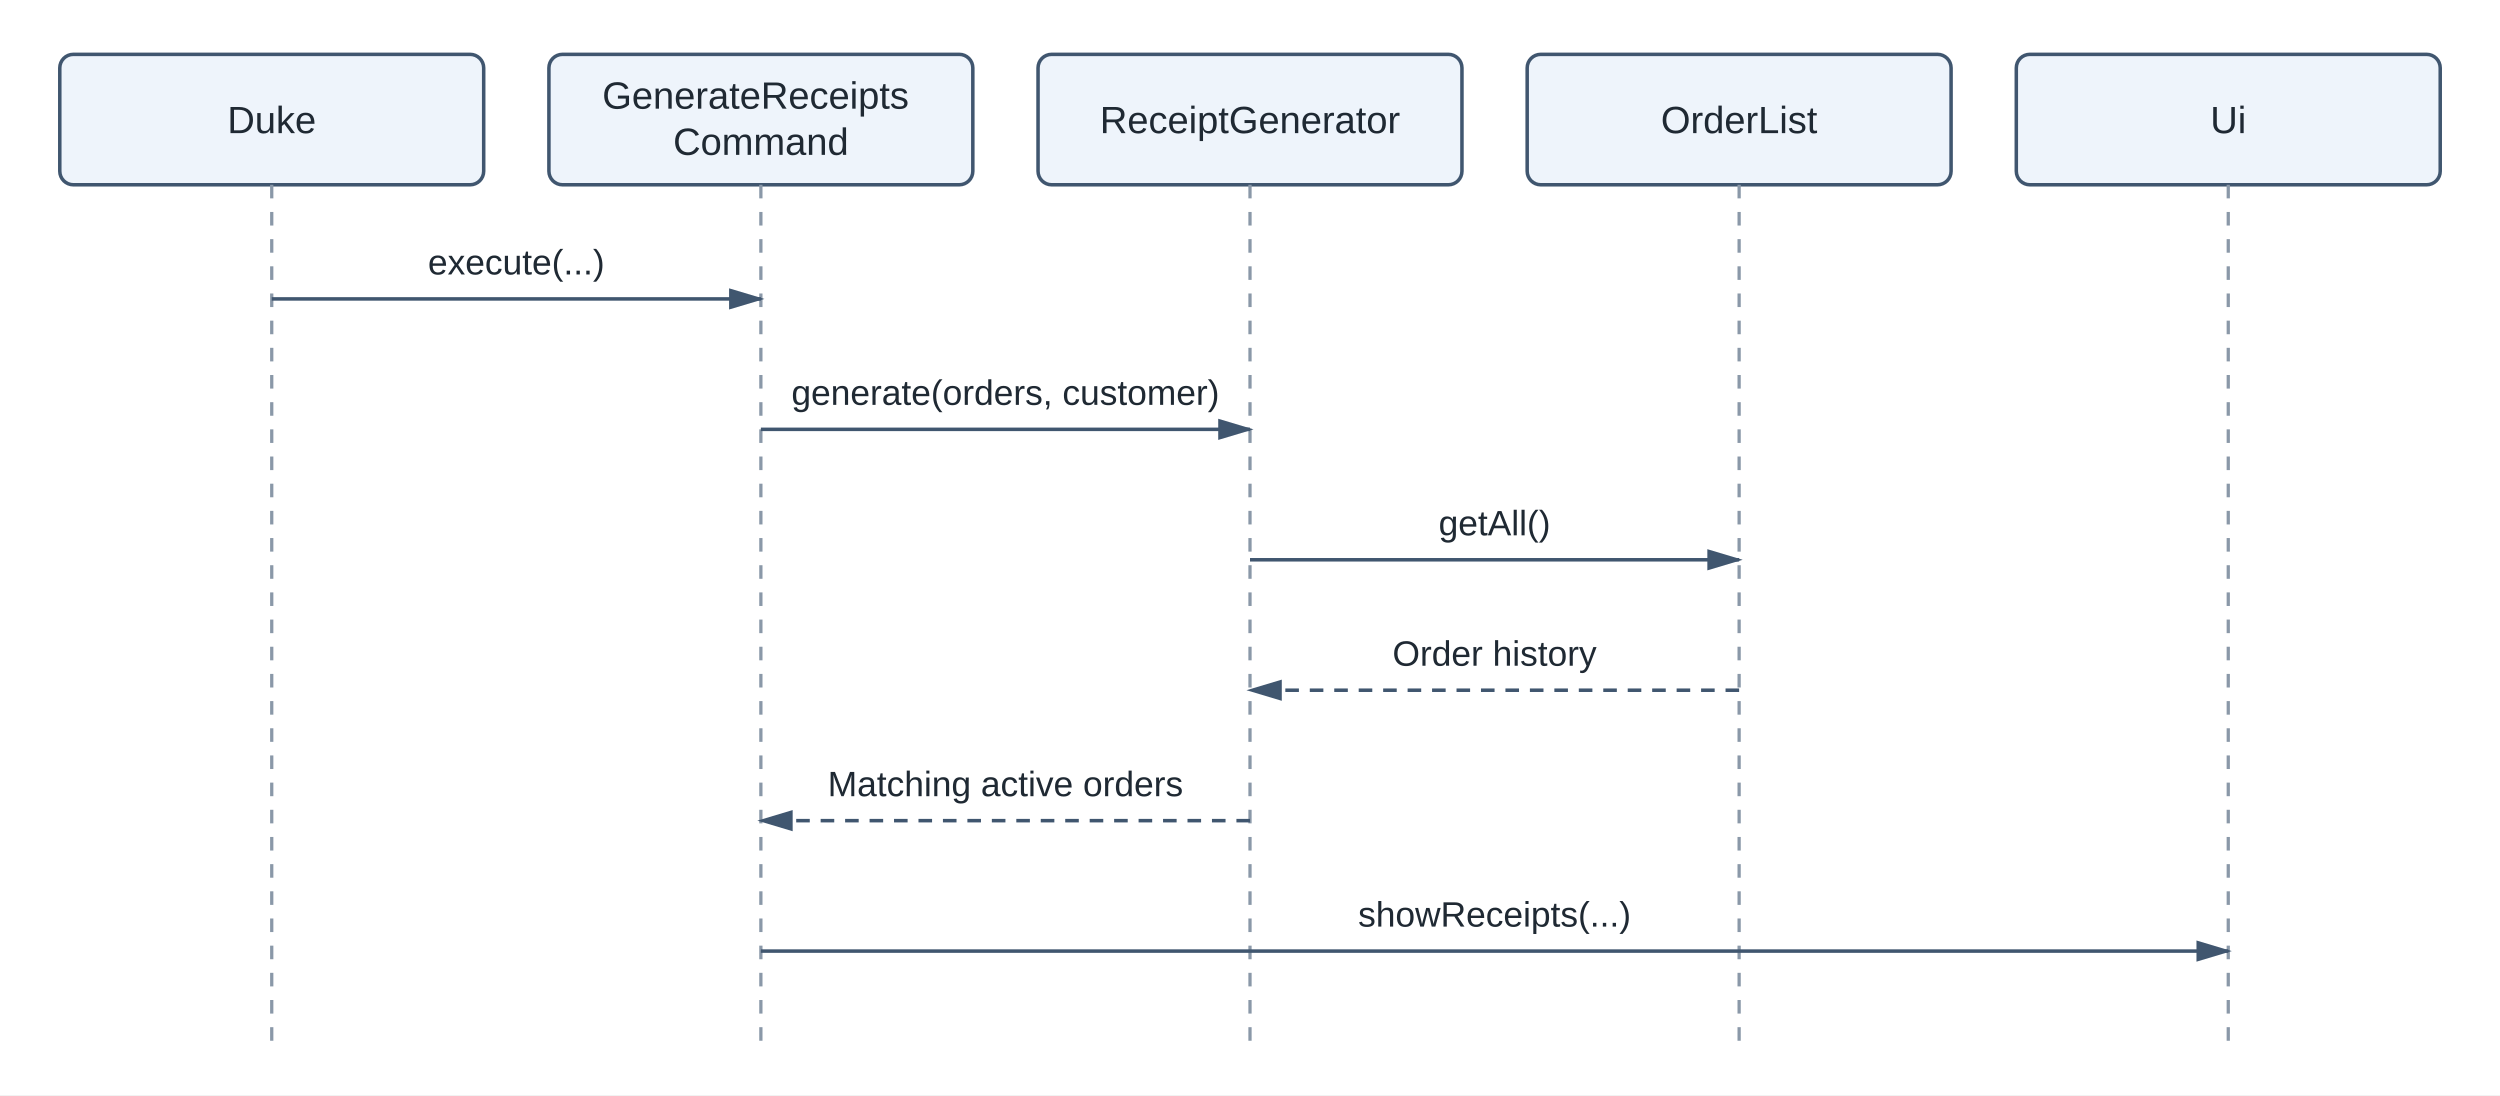
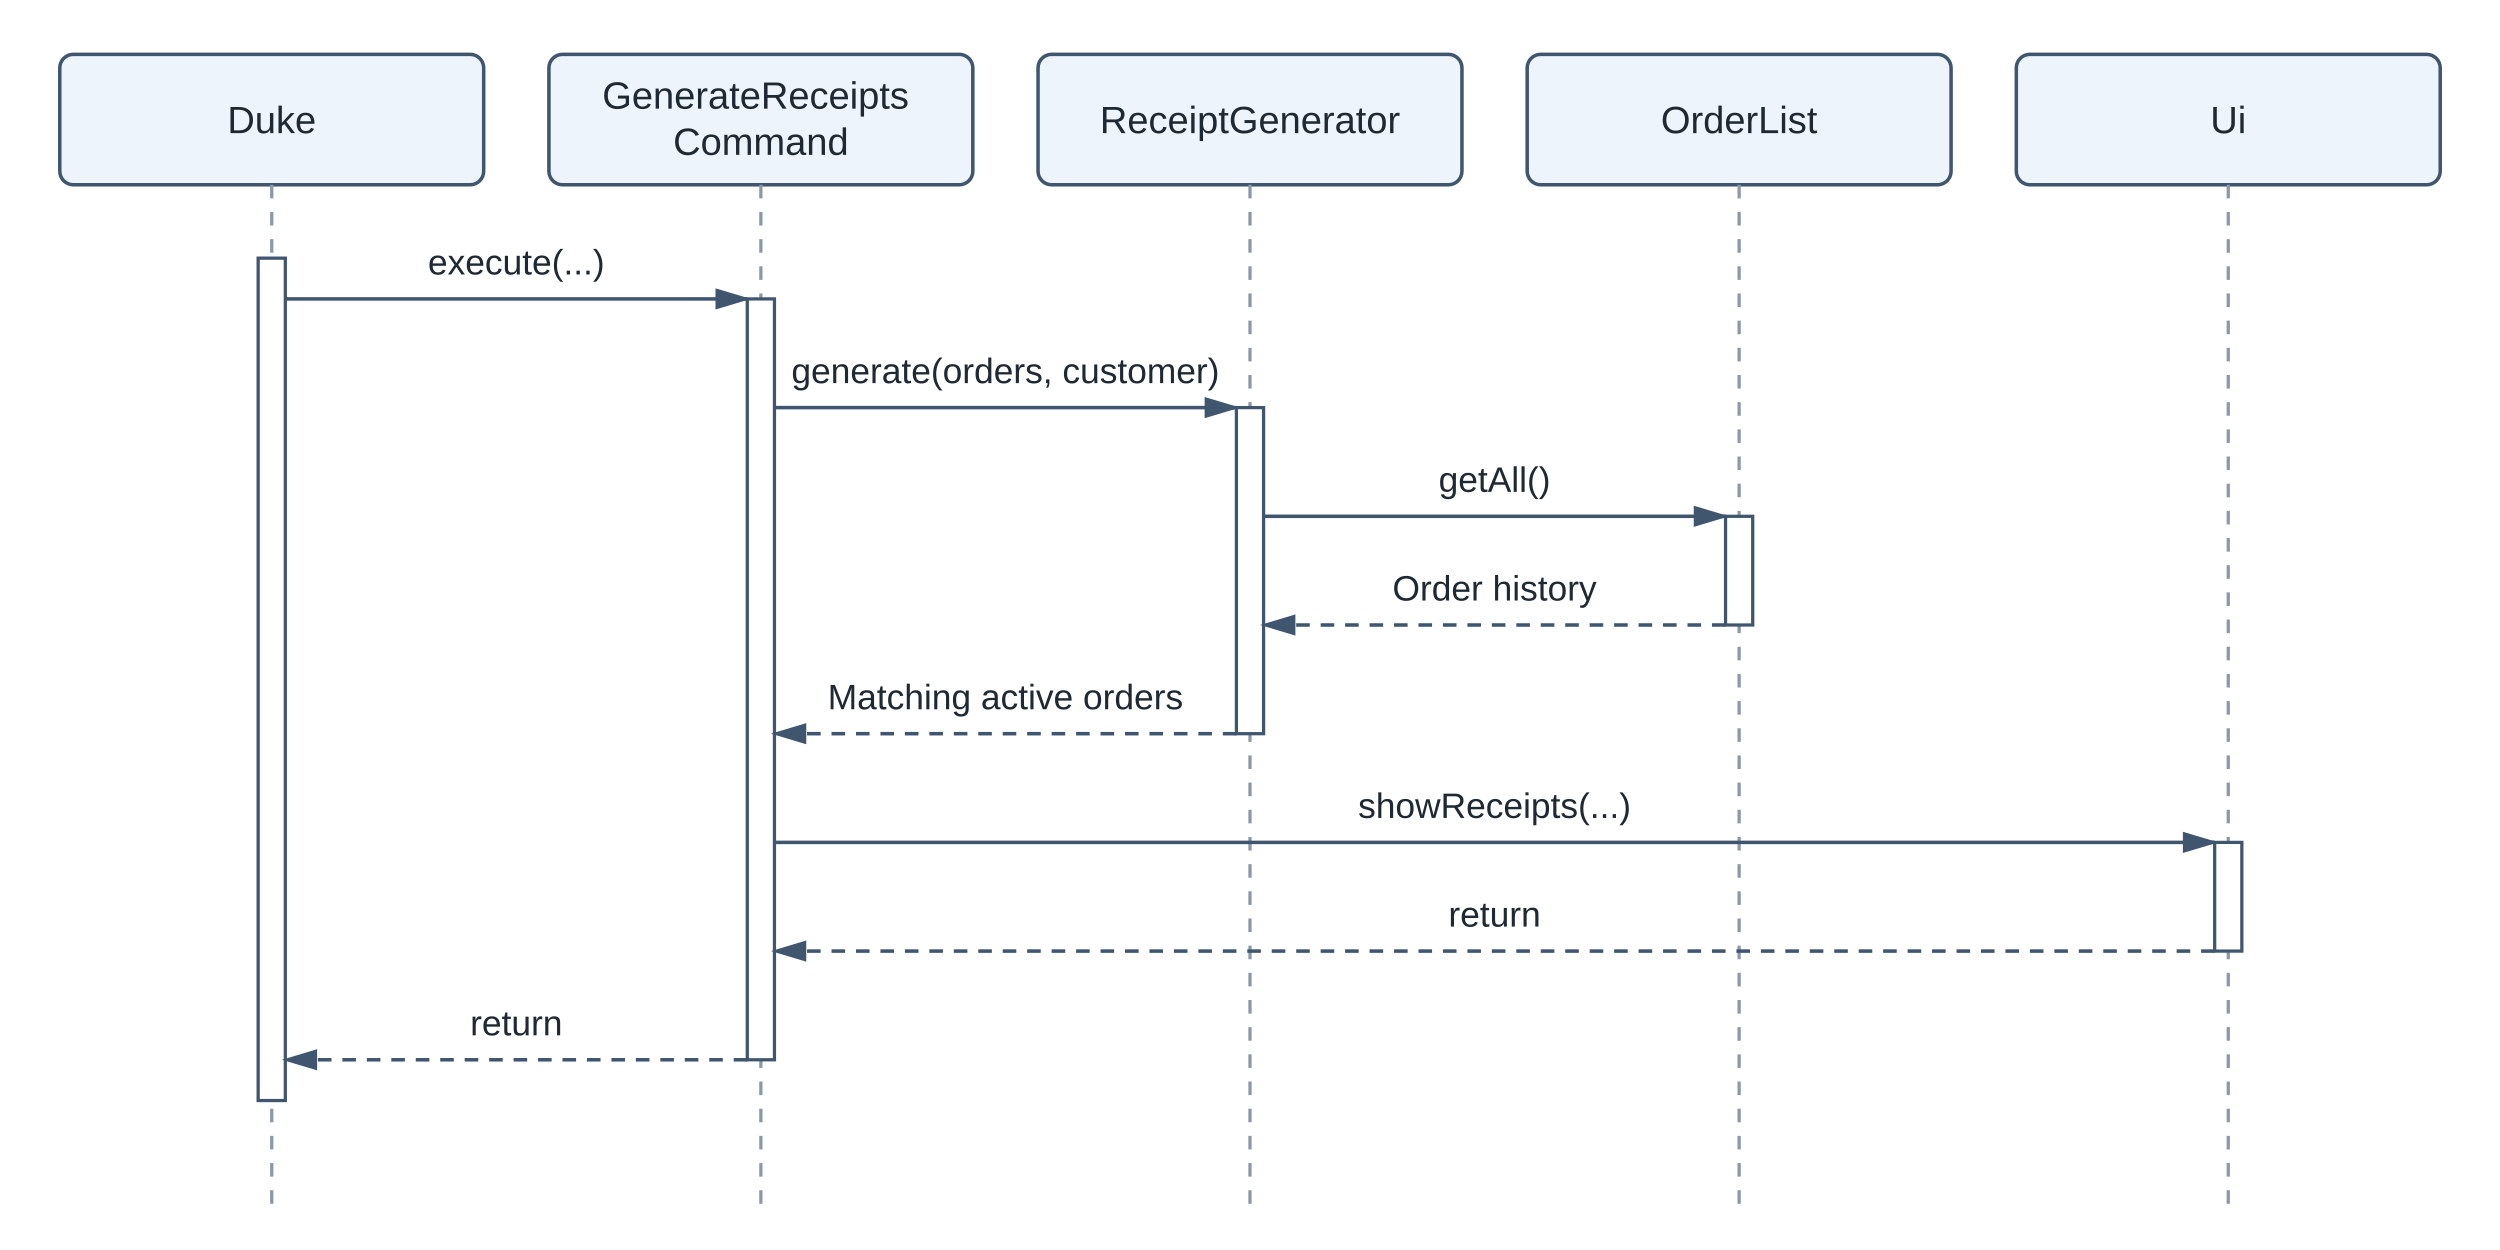
- <svg xmlns="http://www.w3.org/2000/svg" width="920" height="403" viewBox="0 0 920 403" role="img" aria-labelledby="title desc">
+ <svg xmlns="http://www.w3.org/2000/svg" width="920" height="460" viewBox="0 0 920 460" role="img" aria-labelledby="title desc">
  <defs>
    <marker id="arrow" markerWidth="10" markerHeight="10" refX="9" refY="3" orient="auto">
      <path d="M0,0 L10,3 L0,6 Z" fill="#40566f" />
    </marker>
    <style>
      .head { fill:#eef4fb; stroke:#40566f; stroke-width:1.3; }
      .name { fill:#1f2933; font:14px Arial,sans-serif; text-anchor:middle; }
      .life { stroke:#8a98a8; stroke-width:1.2; stroke-dasharray:5 5; }
      .msg { stroke:#40566f; stroke-width:1.3; marker-end:url(#arrow); }
      .text { fill:#1f2933; font:13px Arial,sans-serif; text-anchor:middle; }
+       .activation { fill:#ffffff; stroke:#40566f; stroke-width:1.2; }
    </style>
  </defs>
-   <rect width="920" height="403" fill="white" />
+   <rect width="920" height="460" fill="white" />
  <rect class="head" x="22" y="20" width="156" height="48" rx="5" />
  <text class="name">
    <tspan x="100" y="49">Duke</tspan>
  </text>
-   <line class="life" x1="100" y1="68" x2="100" y2="388" />
+   <line class="life" x1="100" y1="68" x2="100" y2="445" />
  <rect class="head" x="202" y="20" width="156" height="48" rx="5" />
  <text class="name">
    <tspan x="280" y="40">GenerateReceipts</tspan>
    <tspan x="280" y="57">Command</tspan>
  </text>
-   <line class="life" x1="280" y1="68" x2="280" y2="388" />
+   <line class="life" x1="280" y1="68" x2="280" y2="445" />
  <rect class="head" x="382" y="20" width="156" height="48" rx="5" />
  <text class="name">
    <tspan x="460" y="49">ReceiptGenerator</tspan>
  </text>
-   <line class="life" x1="460" y1="68" x2="460" y2="388" />
+   <line class="life" x1="460" y1="68" x2="460" y2="445" />
  <rect class="head" x="562" y="20" width="156" height="48" rx="5" />
  <text class="name">
    <tspan x="640" y="49">OrderList</tspan>
  </text>
-   <line class="life" x1="640" y1="68" x2="640" y2="388" />
+   <line class="life" x1="640" y1="68" x2="640" y2="445" />
  <rect class="head" x="742" y="20" width="156" height="48" rx="5" />
  <text class="name">
    <tspan x="820" y="49">Ui</tspan>
  </text>
-   <line class="life" x1="820" y1="68" x2="820" y2="388" />
-   <line class="msg" x1="100" y1="110" x2="280" y2="110" />
+   <line class="life" x1="820" y1="68" x2="820" y2="445" />
+   <rect class="activation" x="95" y="95" width="10" height="310" />
+   <rect class="activation" x="635" y="190" width="10" height="40" />
+   <rect class="activation" x="455" y="150" width="10" height="120" />
+   <rect class="activation" x="815" y="310" width="10" height="40" />
+   <rect class="activation" x="275" y="110" width="10" height="280" />
+   <line class="msg" x1="105" y1="110" x2="275" y2="110" />
  <text class="text" x="190" y="101">execute(...)</text>
-   <line class="msg" x1="280" y1="158" x2="460" y2="158" />
-   <text class="text" x="370" y="149">generate(orders, customer)</text>
-   <line class="msg" x1="460" y1="206" x2="640" y2="206" />
-   <text class="text" x="550" y="197">getAll()</text>
-   <line class="msg" x1="640" y1="254" x2="460" y2="254" stroke-dasharray="5 4" />
-   <text class="text" x="550" y="245">Order history</text>
-   <line class="msg" x1="460" y1="302" x2="280" y2="302" stroke-dasharray="5 4" />
-   <text class="text" x="370" y="293">Matching active orders</text>
-   <line class="msg" x1="280" y1="350" x2="820" y2="350" />
-   <text class="text" x="550" y="341">showReceipts(...)</text>
+   <line class="msg" x1="285" y1="150" x2="455" y2="150" />
+   <text class="text" x="370" y="141">generate(orders, customer)</text>
+   <line class="msg" x1="465" y1="190" x2="635" y2="190" />
+   <text class="text" x="550" y="181">getAll()</text>
+   <line class="msg" x1="635" y1="230" x2="465" y2="230" stroke-dasharray="5 4" />
+   <text class="text" x="550" y="221">Order history</text>
+   <line class="msg" x1="455" y1="270" x2="285" y2="270" stroke-dasharray="5 4" />
+   <text class="text" x="370" y="261">Matching active orders</text>
+   <line class="msg" x1="285" y1="310" x2="815" y2="310" />
+   <text class="text" x="550" y="301">showReceipts(...)</text>
+   <line class="msg" x1="815" y1="350" x2="285" y2="350" stroke-dasharray="5 4" />
+   <text class="text" x="550" y="341">return</text>
+   <line class="msg" x1="275" y1="390" x2="105" y2="390" stroke-dasharray="5 4" />
+   <text class="text" x="190" y="381">return</text>
</svg>
